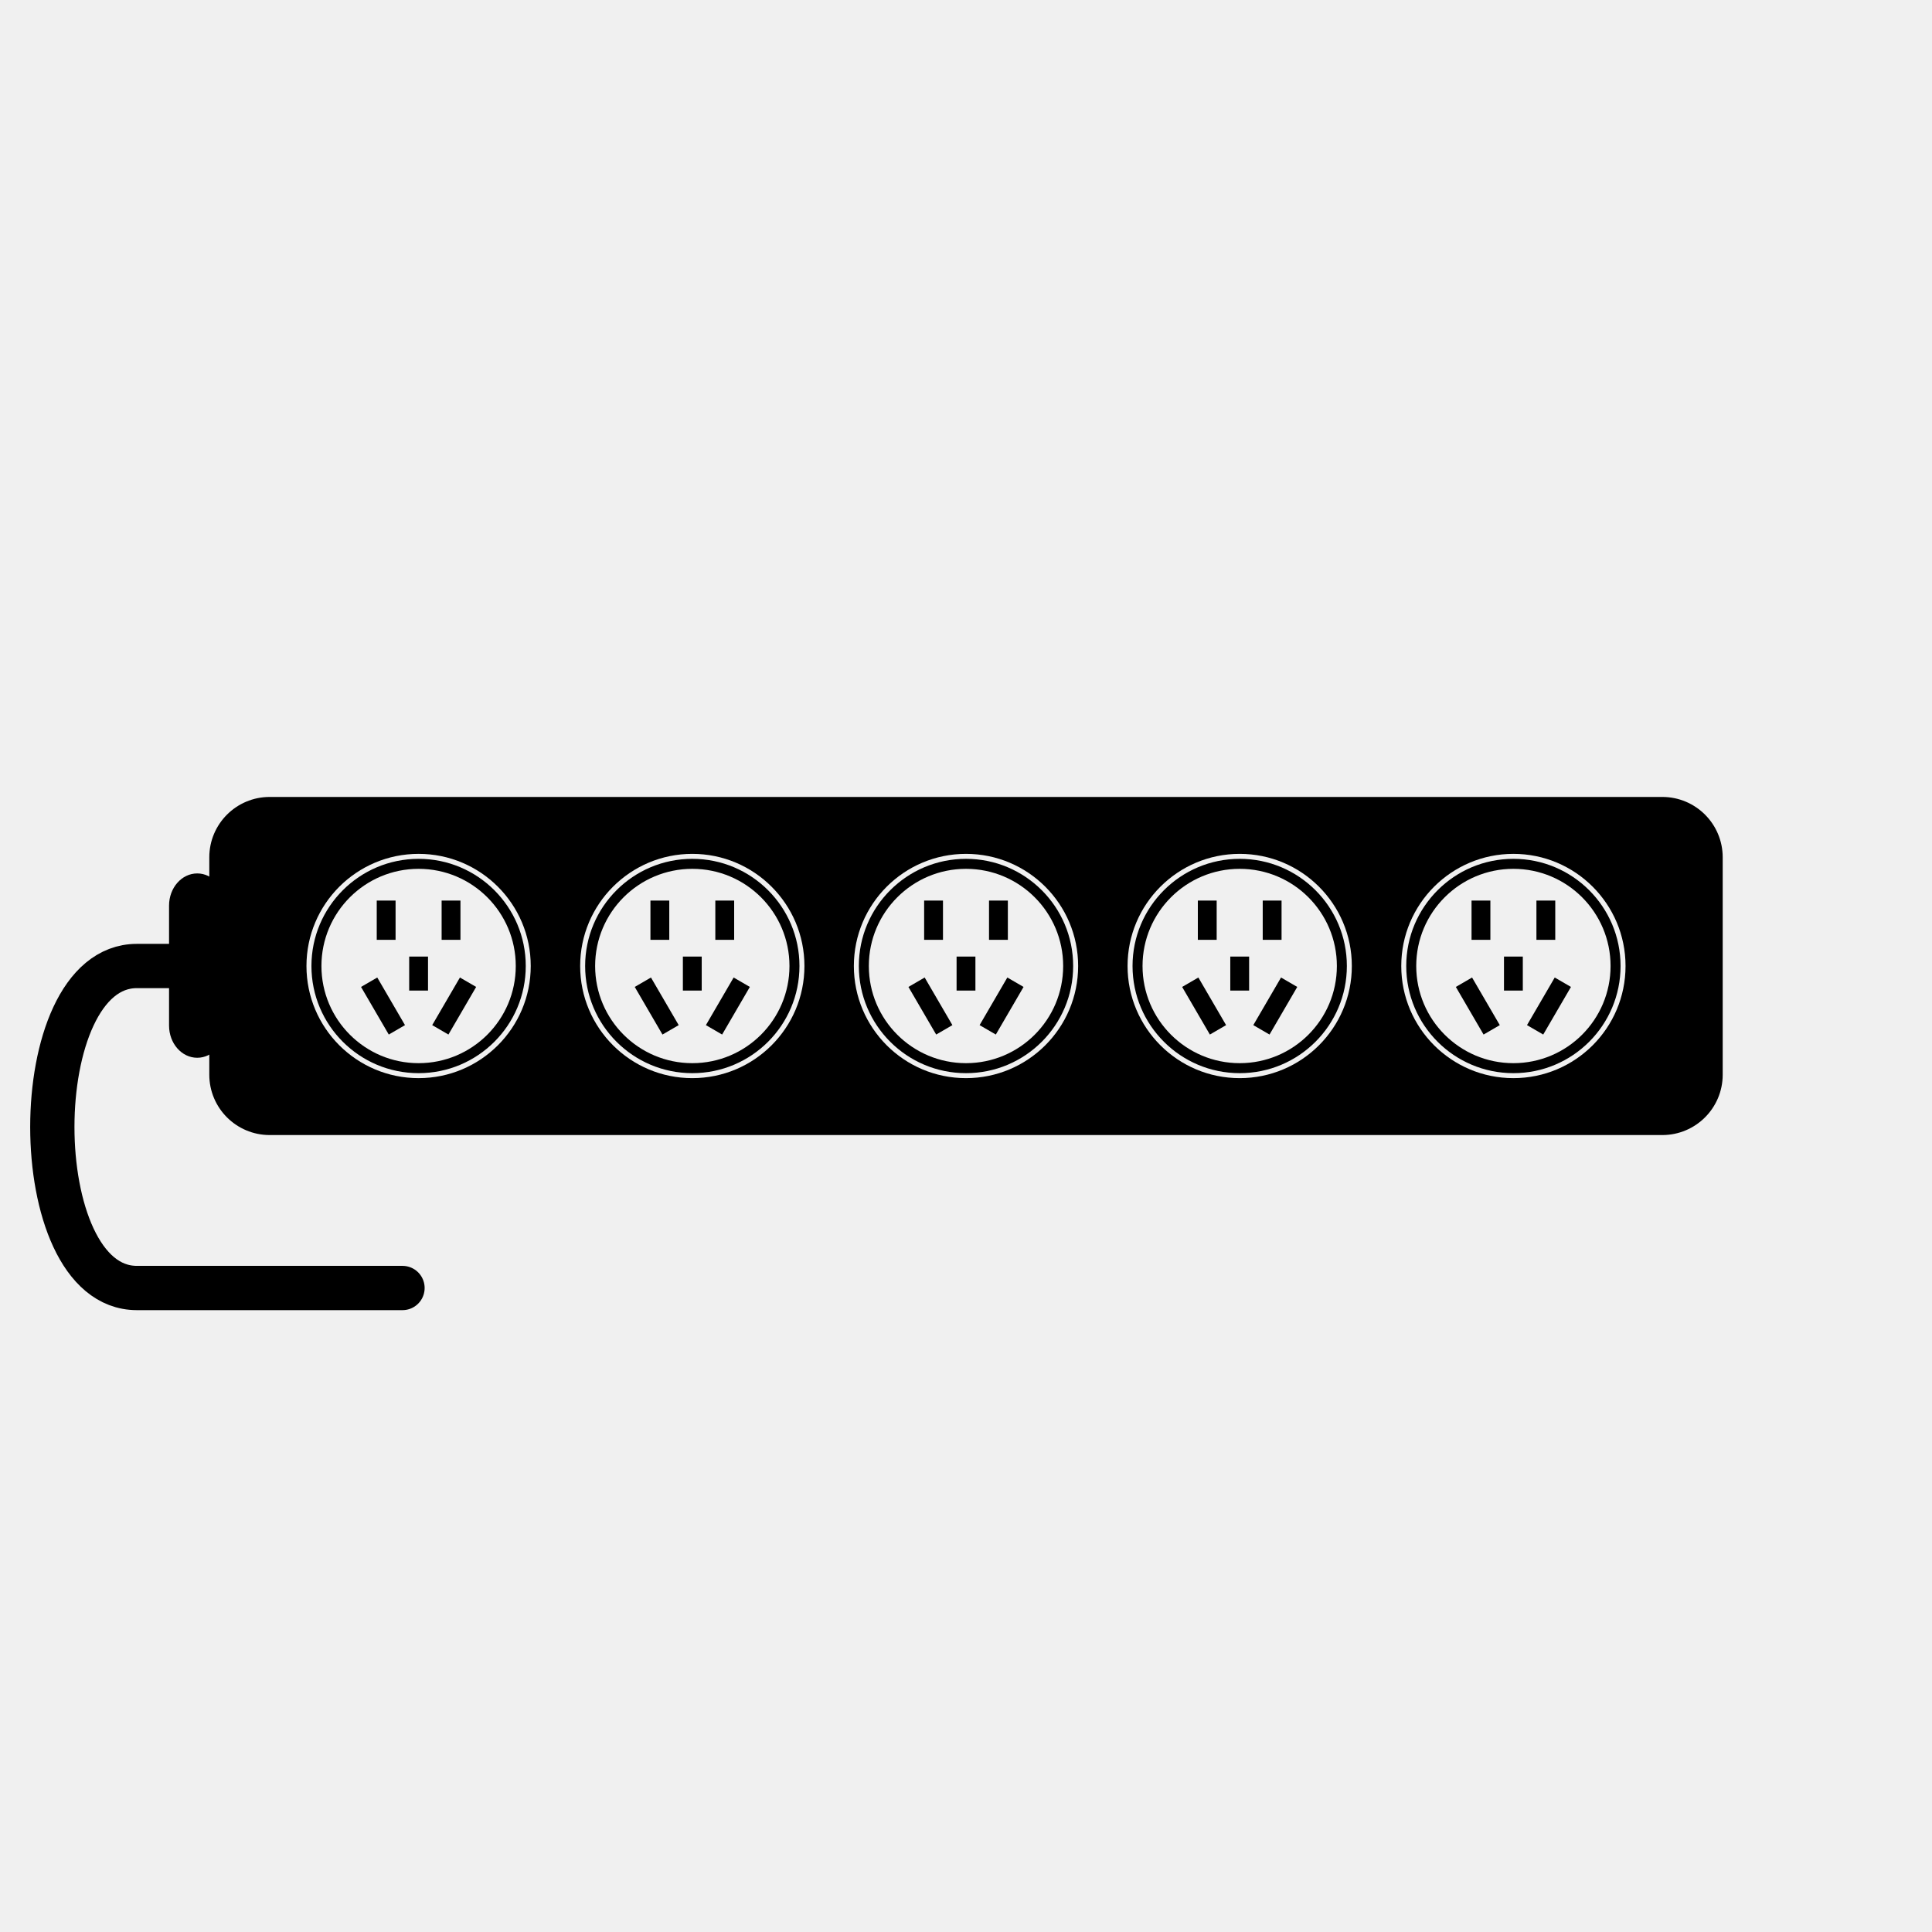
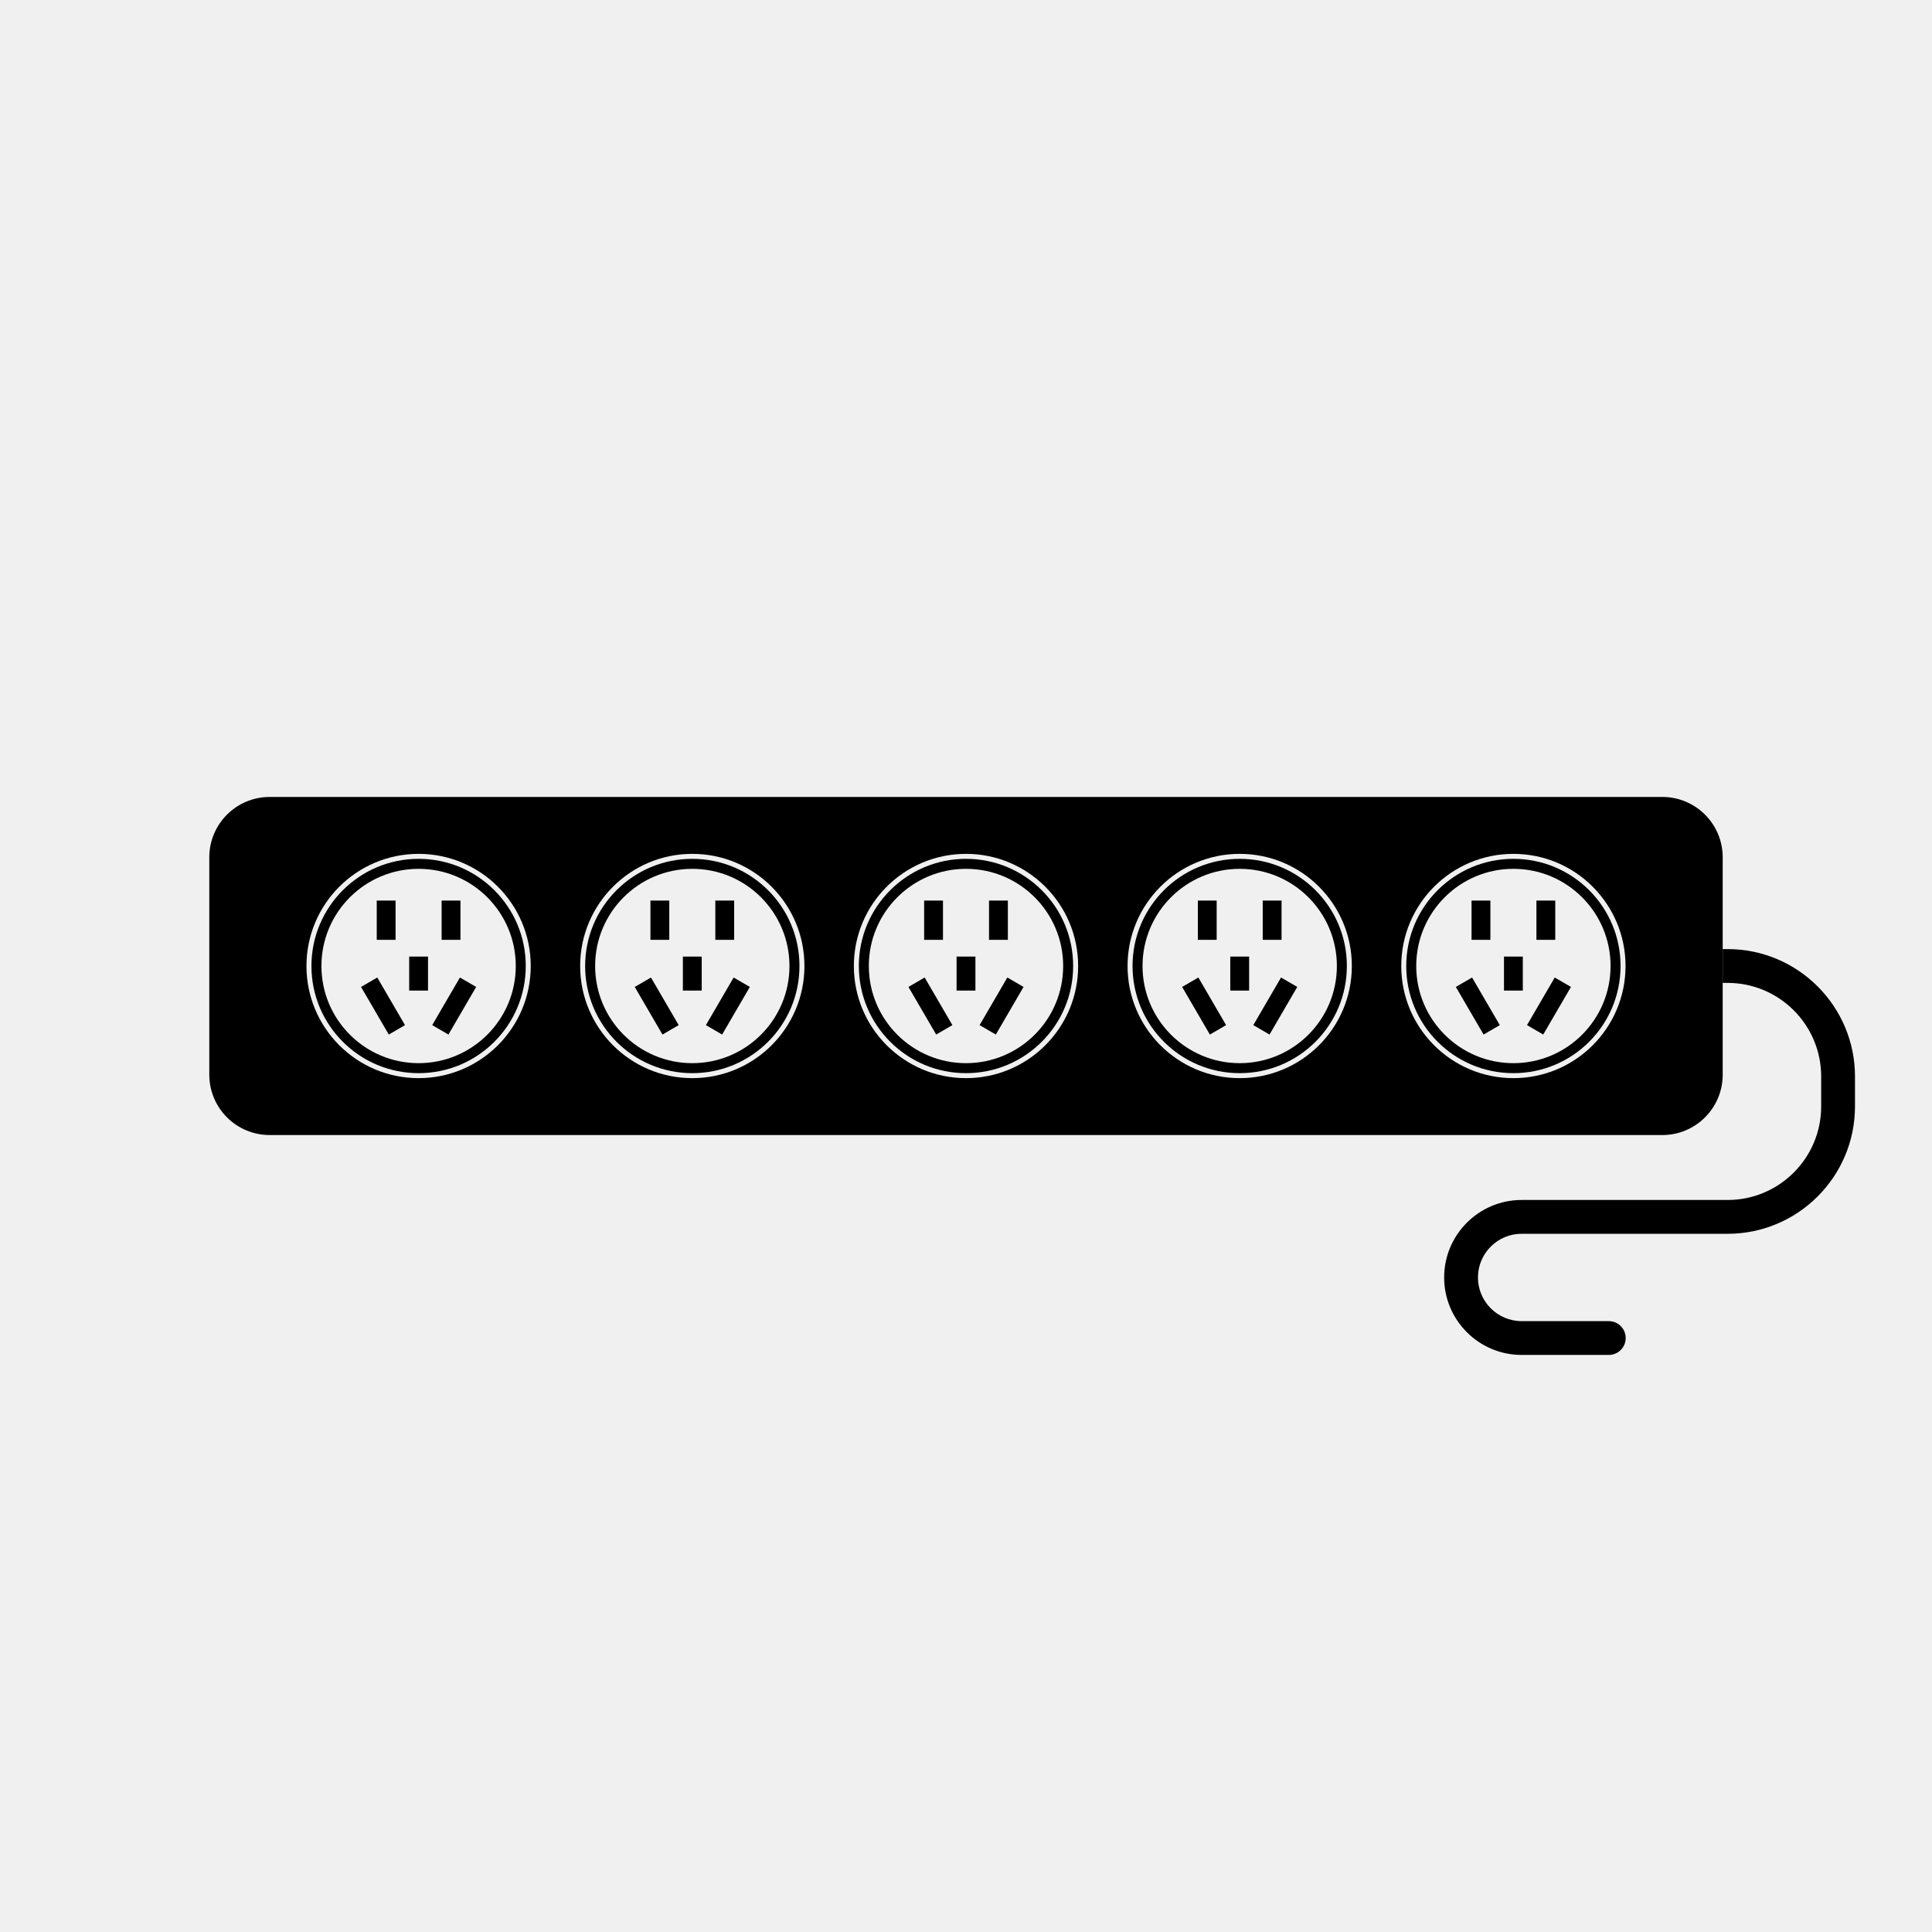
<svg xmlns="http://www.w3.org/2000/svg" viewBox="0 0 24 24">
  <defs>
    <g id="socket" fill="currentColor">
      <path fill-rule="evenodd" d="M0-2.048a2.048 2.048 0 1 0 0 4.096 2.048 2.048 0 0 0 0-4.096Zm0 .191a1.857 1.857 0 1 1 0 3.714 1.857 1.857 0 0 1 0-3.714Z" />
      <path d="M-.8-1.25h.36v.75H-.8z M.44-1.25H.8v.75H.44z M-.18-.18h.36v.65h-.36z M-1.1.4l.31-.18.53.91-.31.18z M.79.22l.31.18-.53.91-.31-.18z" />
    </g>
    <mask id="cutouts">
      <rect width="24" height="24" fill="white" />
      <g fill="black">
        <circle cx="5.2" cy="12" r="1.393" />
        <circle cx="8.6" cy="12" r="1.393" />
        <circle cx="12" cy="12" r="1.393" />
        <circle cx="15.4" cy="12" r="1.393" />
        <circle cx="18.8" cy="12" r="1.393" />
      </g>
    </mask>
  </defs>
-   <path d="M2.2 12H1.7C.3 12 .3 16 1.7 16H5" fill="none" stroke="currentColor" stroke-width=".55" stroke-linecap="round" />
+   <path fill="currentColor" transform="translate(21.4 12) scale(.035) translate(-320.781 -138.8)" d="M322.542 132.8h-1.761v12h1.761c18.301 0 33.19 14.889 33.19 33.191v10.663c0 18.301-14.89 33.19-33.19 33.19h-73.126c-15.163 0-27.5 12.336-27.5 27.5s12.337 27.5 27.5 27.5h30.935c3.313 0 6-2.687 6-6s-2.687-6-6-6h-30.935c-8.547 0-15.5-6.953-15.5-15.5s6.953-15.5 15.5-15.5h73.126c24.918 0 45.19-20.272 45.19-45.19v-10.663c0-24.918-20.272-45.191-45.19-45.191Z" />
  <g fill="currentColor">
    <rect x="2.6" y="9.9" width="18.8" height="4.2" rx=".75" mask="url(#cutouts)" />
-     <rect x="2.1" y="10.85" width=".7" height="2.29" rx=".4" />
  </g>
  <use href="#socket" transform="translate(5.2 12) scale(.65)" />
  <use href="#socket" transform="translate(8.6 12) scale(.65)" />
  <use href="#socket" transform="translate(12 12) scale(.65)" />
  <use href="#socket" transform="translate(15.4 12) scale(.65)" />
  <use href="#socket" transform="translate(18.8 12) scale(.65)" />
</svg>
